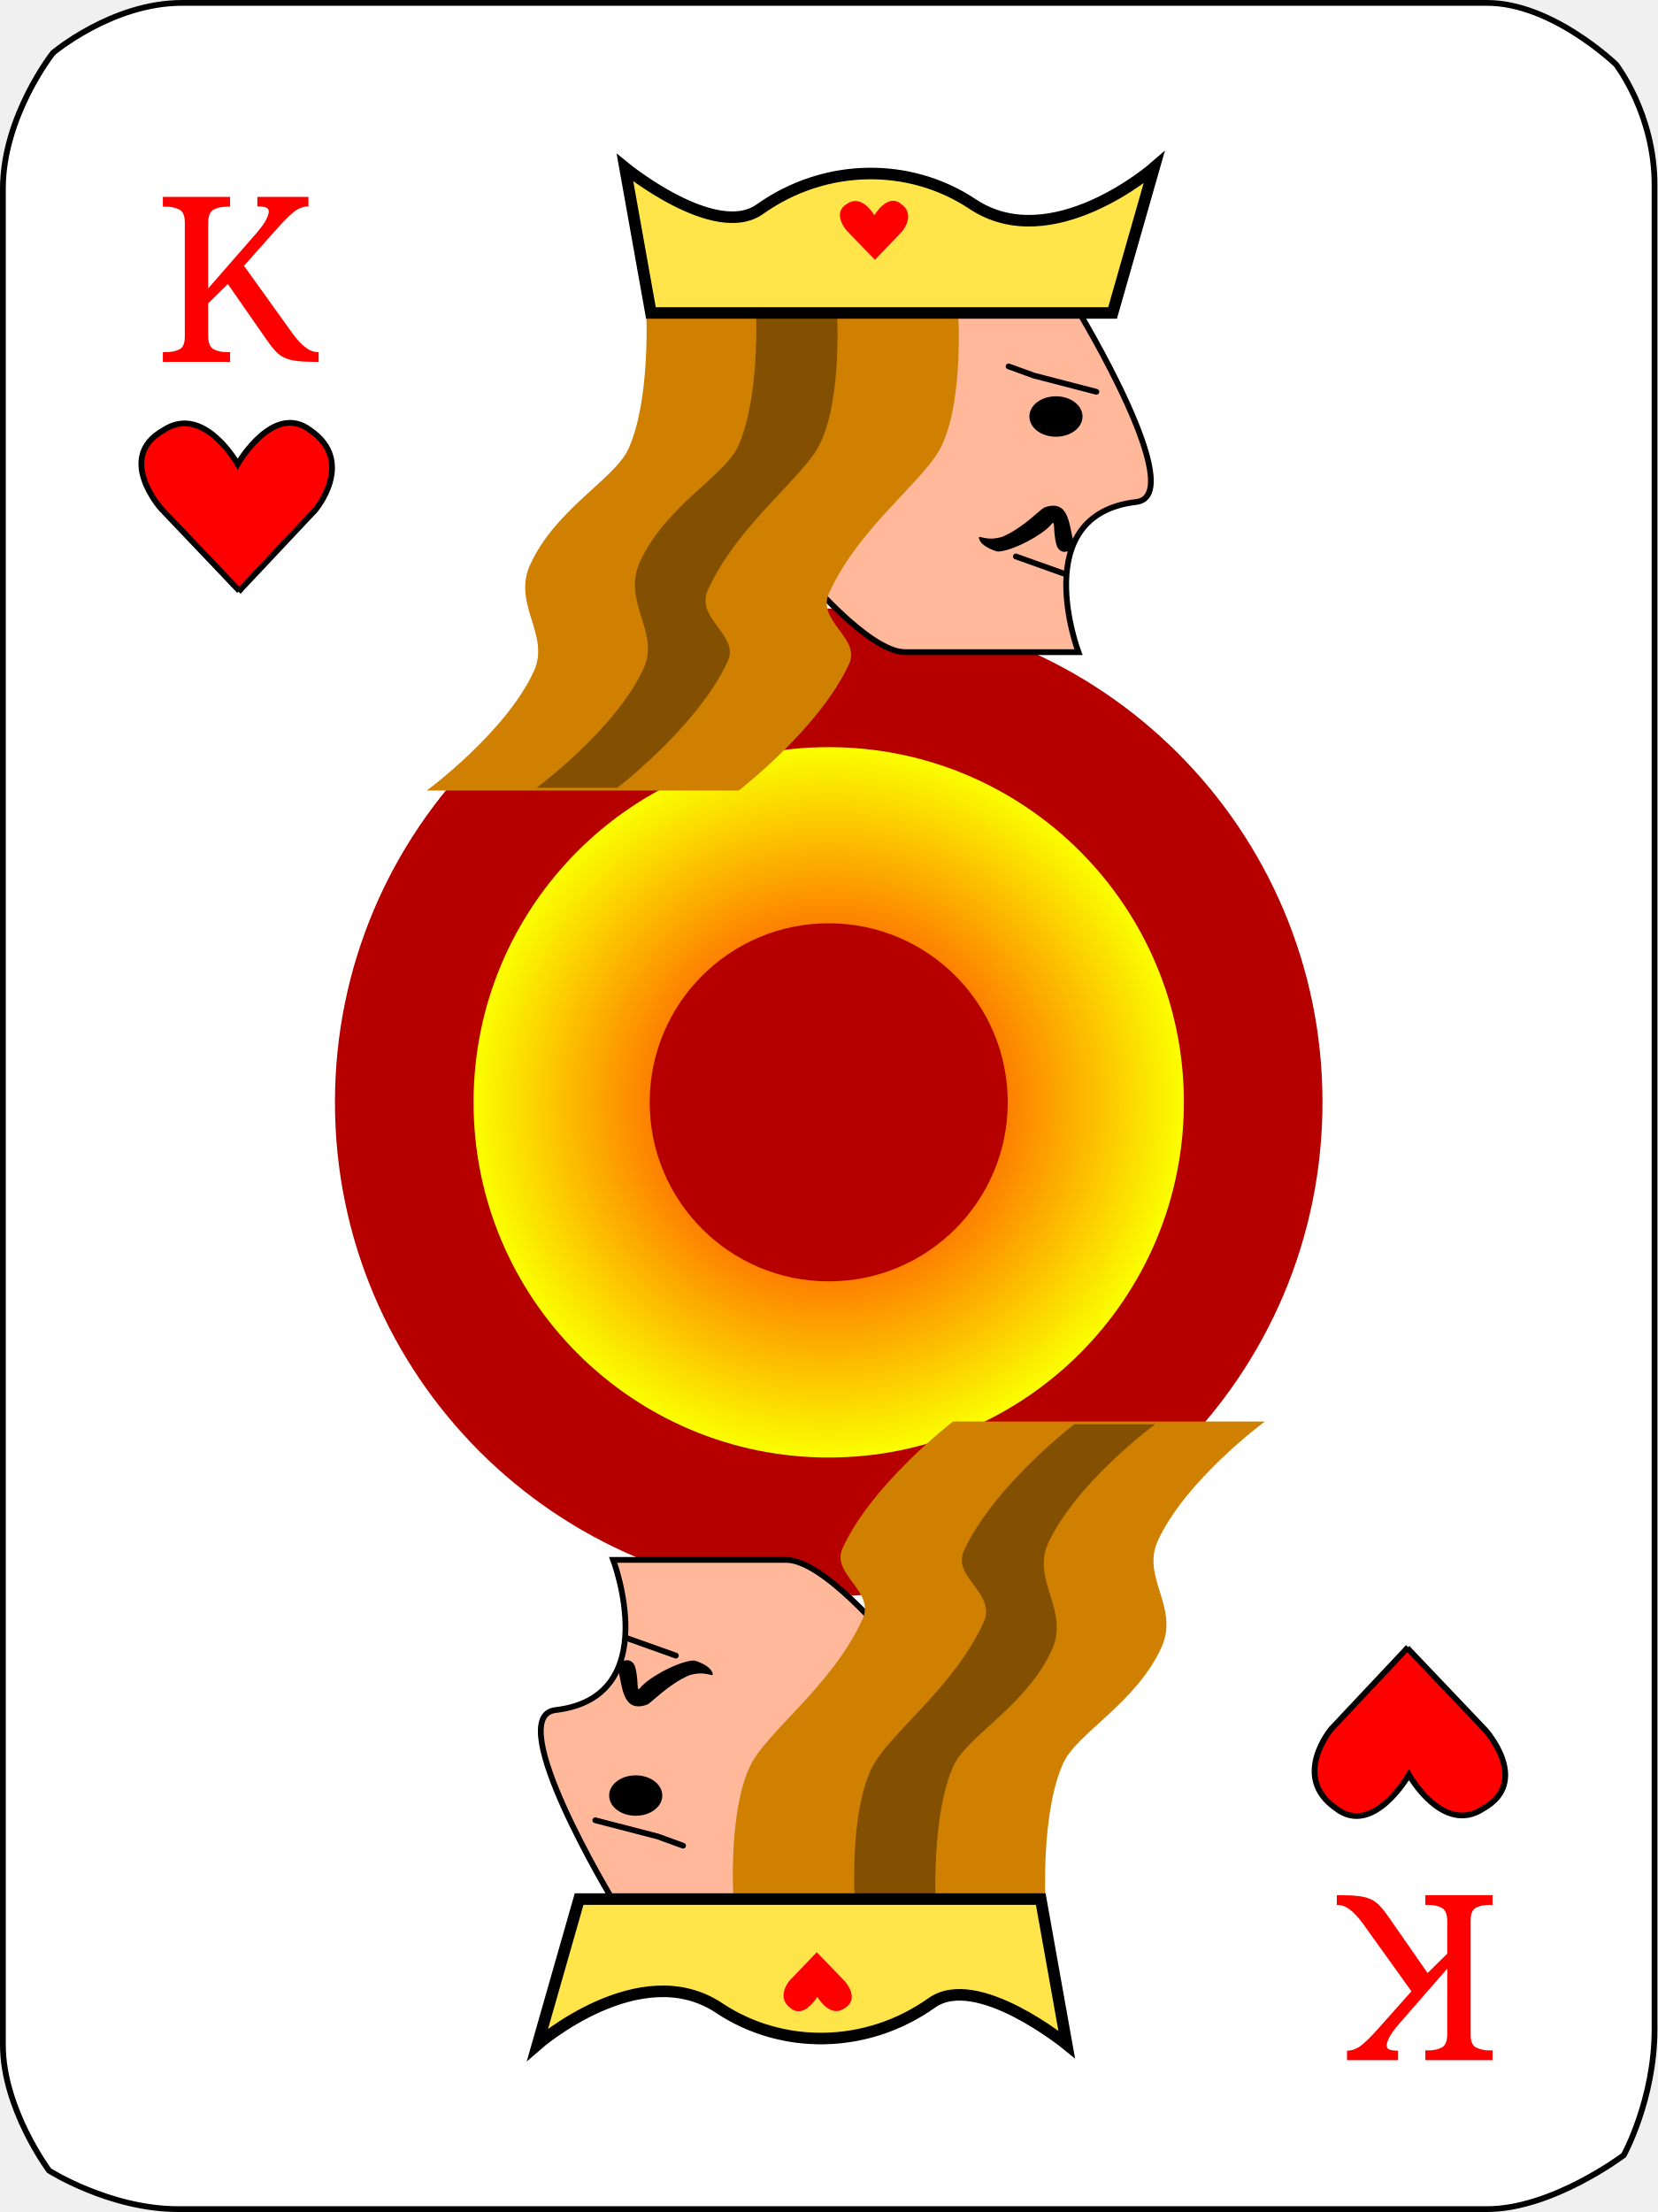
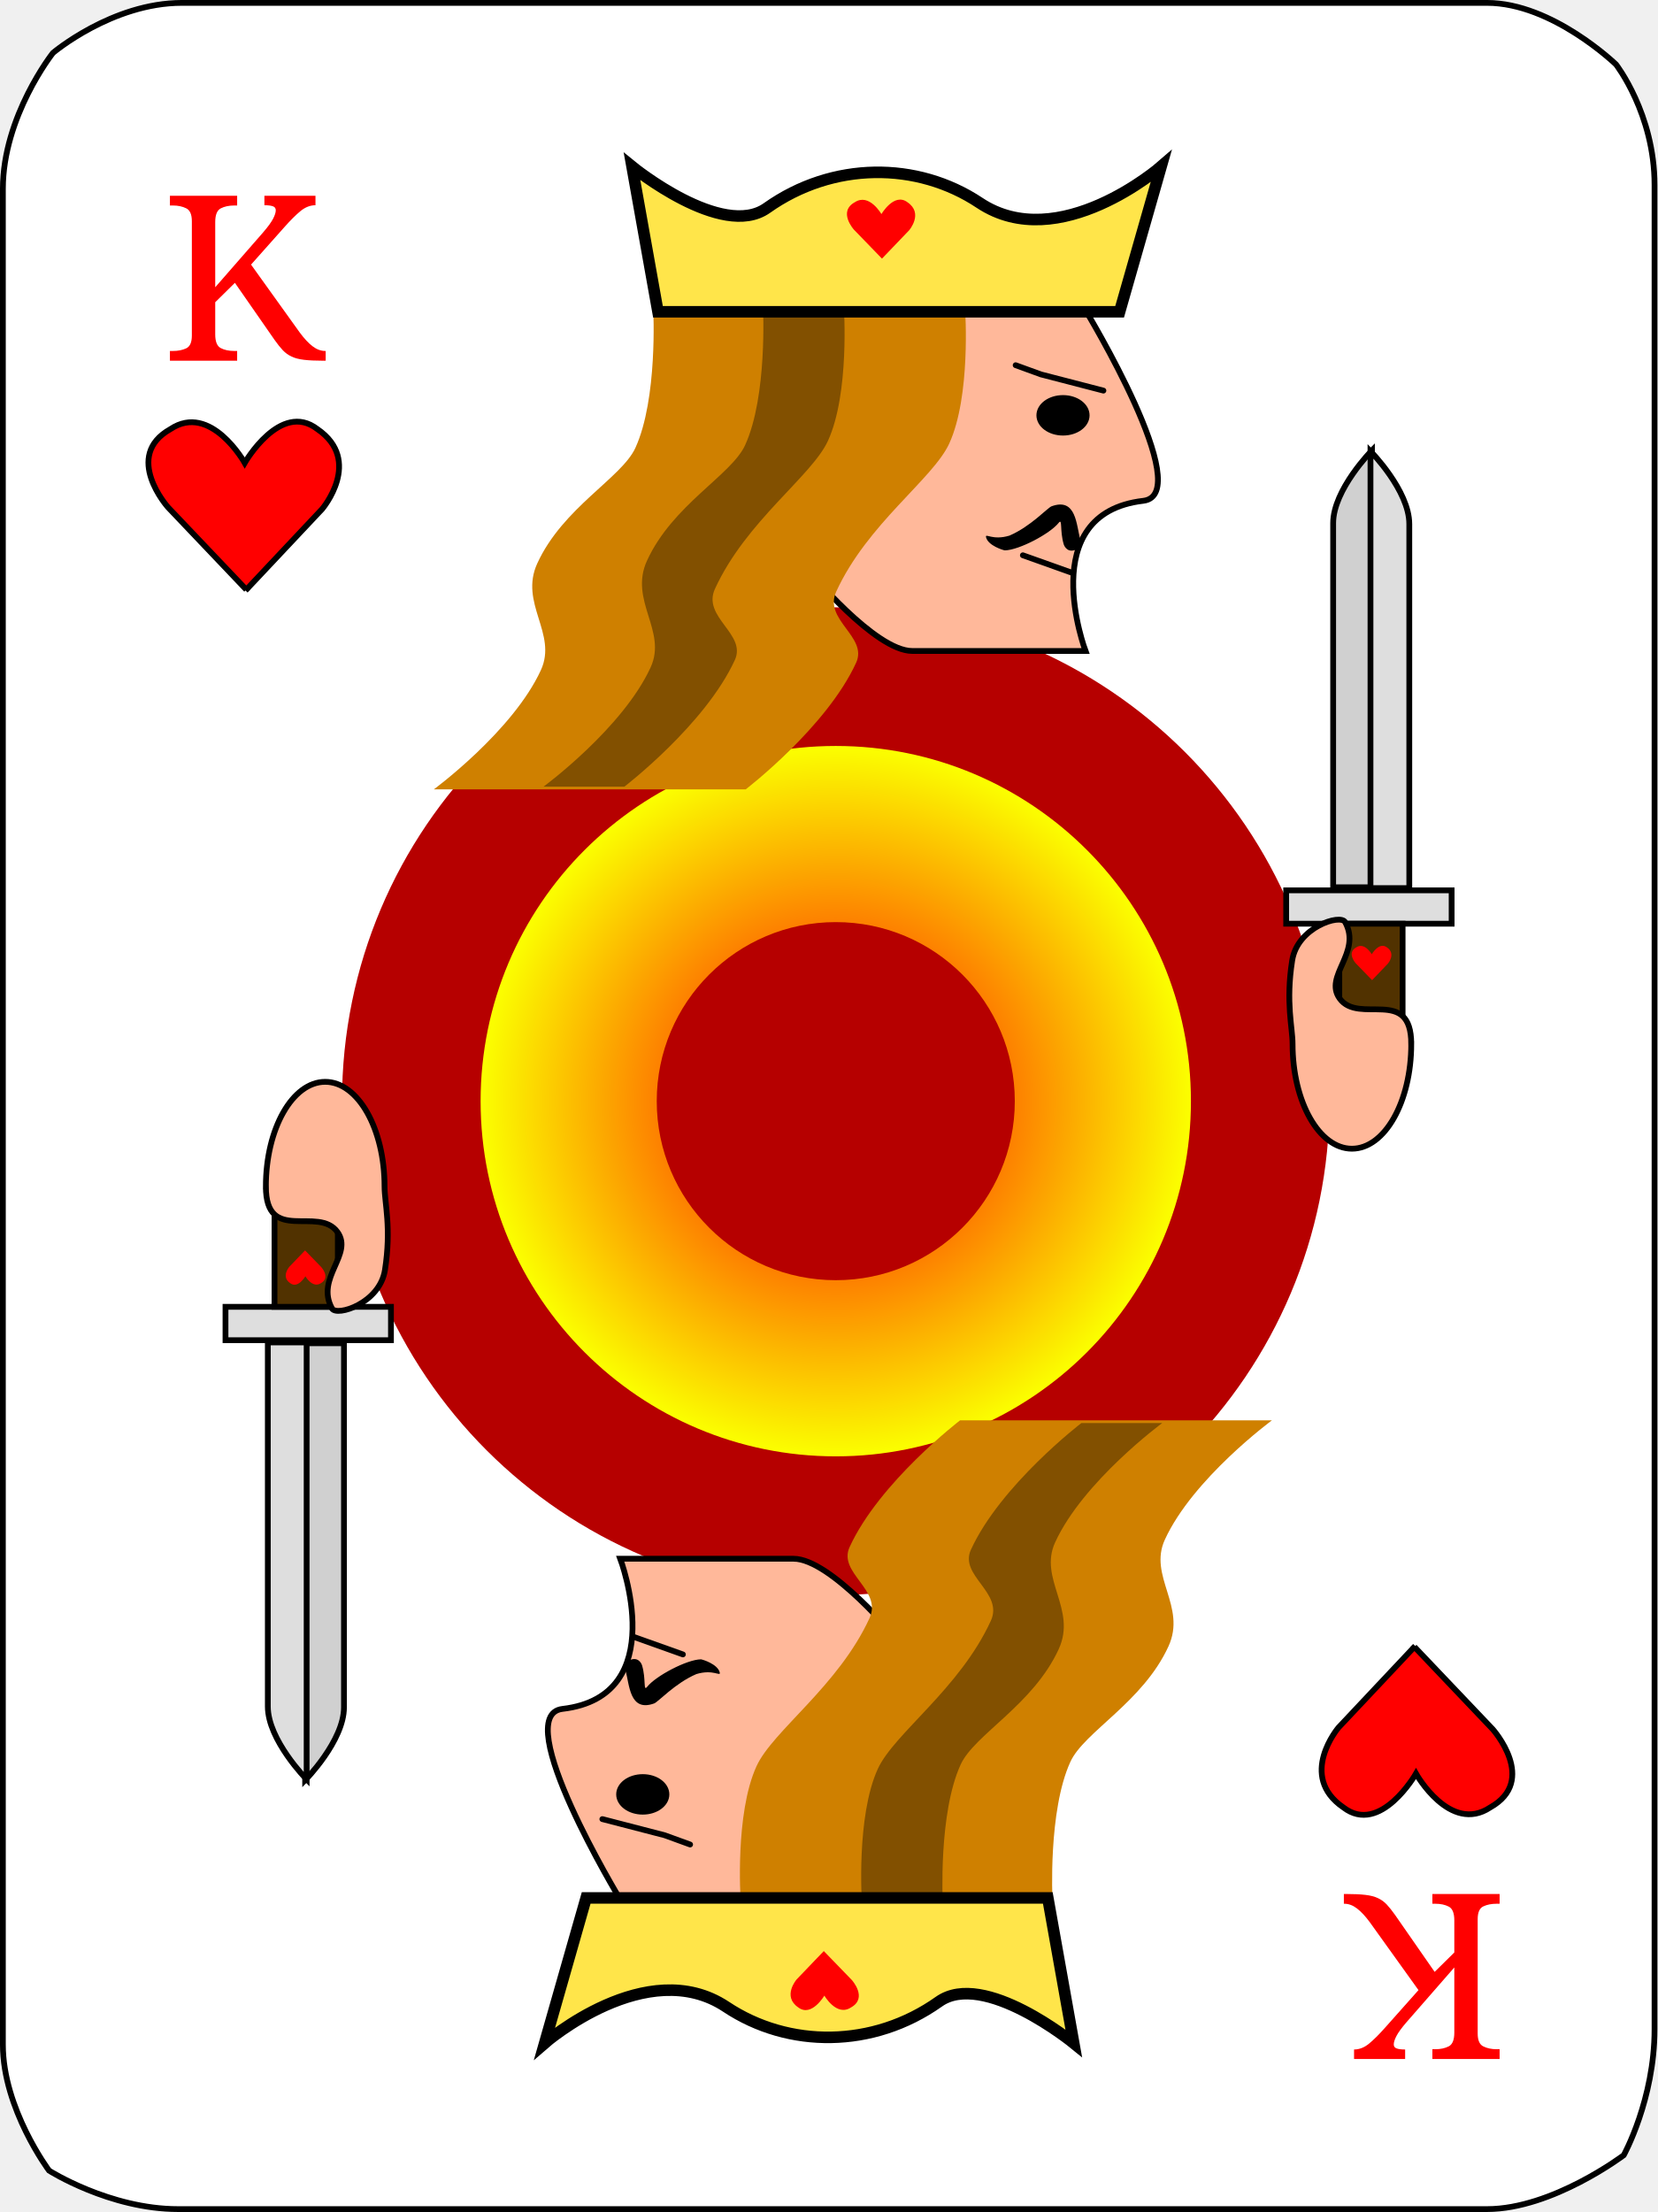
<svg xmlns="http://www.w3.org/2000/svg" version="1.1" width="143.5" height="191.5" viewBox="0,0,143.5,191.5">
  <defs>
    <radialGradient cx="240" cy="179.682" r="30.75" gradientUnits="userSpaceOnUse" id="color-1">
      <stop offset="0" stop-color="#ff0000" />
      <stop offset="1" stop-color="#fbff00" />
    </radialGradient>
  </defs>
-   <g transform="translate(-168.25,-84.25)">
+   <g transform="translate(-167.6395,-84.35176)">
    <g data-paper-data="{&quot;isPaintingLayer&quot;:true}" fill-rule="nonzero" stroke-linejoin="miter" stroke-miterlimit="10" stroke-dasharray="" stroke-dashoffset="0" style="mix-blend-mode: normal">
-       <path d="M172.5,272.167c0,0 -4,-5.345 -4,-10.9c0,-16.664 0,-97.964 0,-160.667c0,-6.283 4.333,-11.767 4.333,-11.767c0,0 5.118,-4.333 11.167,-4.333c44.1,0 96.024,0 113,0c5.659,0 11.167,5.333 11.167,5.333c0,0 3.333,4.28 3.333,10.433c0,62.312 0,141.441 0,159.667c0,6.075 -2.667,10.9 -2.667,10.9c0,0 -6.175,4.667 -11.833,4.667c-16.976,0 -69.104,0 -113.333,0c-5.919,0 -11.167,-3.333 -11.167,-3.333z" fill="#ffffff" stroke="#000000" stroke-width="0.5" stroke-linecap="butt" />
+       <path d="M171.889,272.268c0,0 -4,-5.345 -4,-10.9c0,-16.664 0,-97.964 0,-160.667c0,-6.283 4.333,-11.767 4.333,-11.767c0,0 5.118,-4.333 11.167,-4.333c44.1,0 96.024,0 113,0c5.659,0 11.167,5.333 11.167,5.333c0,0 3.333,4.28 3.333,10.433c0,62.312 0,141.441 0,159.667c0,6.075 -2.667,10.9 -2.667,10.9c0,0 -6.175,4.667 -11.833,4.667c-16.976,0 -69.104,0 -113.333,0c-5.919,0 -11.167,-3.333 -11.167,-3.333z" fill="#ffffff" stroke="#000000" stroke-width="0.5" stroke-linecap="butt" />
      <text transform="translate(181.5938,115.5799) scale(0.5,0.5)" font-size="40" xml:space="preserve" fill="#ff0000" fill-rule="nonzero" stroke="none" stroke-width="1" stroke-linecap="butt" stroke-linejoin="miter" stroke-miterlimit="10" stroke-dasharray="" stroke-dashoffset="0" font-family="Serif" font-weight="normal" text-anchor="start" style="mix-blend-mode: normal">
        <tspan x="0" dy="0">K</tspan>
      </text>
      <text transform="translate(298.2325,248.3216) rotate(-180) scale(0.5,0.5)" font-size="40" xml:space="preserve" data-paper-data="{&quot;origRot&quot;:-45}" fill="#ff0000" fill-rule="nonzero" stroke="none" stroke-width="1" stroke-linecap="butt" stroke-linejoin="miter" stroke-miterlimit="10" stroke-dasharray="" stroke-dashoffset="0" font-family="Serif" font-weight="normal" text-anchor="start" style="mix-blend-mode: normal">
        <tspan x="0" dy="0">K</tspan>
      </text>
      <path d="M182.188,128.274c0,0 -3.963,-4.434 0.213,-6.776c3.483,-2.322 6.427,2.928 6.427,2.928c0,0 3.086,-5.387 6.287,-2.928c3.977,2.728 0.423,6.915 0.423,6.915l-6.64,7.059l0.07,-0.07z" data-paper-data="{&quot;origRot&quot;:0}" fill="#ff0000" stroke="#000000" stroke-width="0.5" stroke-linecap="butt" />
      <g stroke="none" stroke-width="0" stroke-linecap="butt">
        <path d="M197.25,179.682c0,-23.61 19.14,-42.75 42.75,-42.75c23.61,0 42.75,19.14 42.75,42.75c0,23.61 -19.14,42.75 -42.75,42.75c-23.61,0 -42.75,-19.14 -42.75,-42.75z" fill="#b60000" />
        <path d="M209.25,179.682c0,-16.983 13.767,-30.75 30.75,-30.75c16.983,0 30.75,13.767 30.75,30.75c0,16.983 -13.767,30.75 -30.75,30.75c-16.983,0 -30.75,-13.767 -30.75,-30.75z" fill="url(#color-1)" />
        <path d="M224.5,179.682c0,-8.56 6.94,-15.5 15.5,-15.5c8.56,0 15.5,6.94 15.5,15.5c0,8.56 -6.94,15.5 -15.5,15.5c-8.56,0 -15.5,-6.94 -15.5,-15.5z" fill="#b60000" />
      </g>
      <path d="M296.875,234.051c0,0 3.963,4.434 -0.213,6.776c-3.483,2.322 -6.427,-2.928 -6.427,-2.928c0,0 -3.086,5.387 -6.287,2.928c-3.977,-2.728 -0.423,-6.915 -0.423,-6.915l6.64,-7.059l-0.07,0.07z" data-paper-data="{&quot;origRot&quot;:0}" fill="#ff0000" stroke="#000000" stroke-width="0.5" stroke-linecap="butt" />
      <g>
        <path d="M245.34,226.297l-0.5,22.5h-23.5c0,0 -9.659,-15.957 -5,-16.5c9.5,-1.107 5,-13 5,-13c0,0 10.705,0 15,0c3.233,0 9,7 9,7z" fill="#ffb89a" stroke="#000000" stroke-width="0.5" stroke-linecap="butt" />
        <path d="M277.763,207.315c0,0 -6.851,5.043 -9.273,10.333c-1.448,3.163 1.9,5.772 0.317,9.229c-2.22,4.849 -7.303,7.399 -8.495,10.002c-1.943,4.243 -1.549,11.935 -1.549,11.935h-27c0,0 -0.51,-7.438 1.375,-11.557c1.405,-3.069 7.095,-6.943 9.788,-12.826c1.121,-2.448 -2.758,-3.897 -1.728,-6.147c2.567,-5.607 9.565,-10.97 9.565,-10.97z" fill="#cf8000" stroke="none" stroke-width="0" stroke-linecap="butt" />
        <path d="M268.263,207.551c0,0 -6.851,5.043 -9.273,10.333c-1.448,3.163 1.9,5.772 0.317,9.229c-2.22,4.849 -7.303,7.399 -8.495,10.002c-1.943,4.243 -1.549,11.935 -1.549,11.935h-7c0,0 -0.51,-7.438 1.375,-11.557c1.405,-3.069 7.095,-6.943 9.788,-12.826c1.121,-2.448 -2.758,-3.897 -1.728,-6.147c2.567,-5.607 9.565,-10.97 9.565,-10.97z" fill="#825000" stroke="none" stroke-width="0" stroke-linecap="butt" />
        <path d="M221.24,239.697c0,-0.828 0.918,-1.5 2.05,-1.5c1.132,0 2.05,0.672 2.05,1.5c0,0.828 -0.918,1.5 -2.05,1.5c-1.132,0 -2.05,-0.672 -2.05,-1.5z" fill="#000000" stroke="#000000" stroke-width="0.5" stroke-linecap="butt" />
        <path d="M219.79,241.837l5.4,1.4l2.2,0.8" fill="none" stroke="#000000" stroke-width="0.5" stroke-linecap="round" />
-         <path d="M226.765,227.581l-4.304,-1.534" fill="none" stroke="#000000" stroke-width="0.5" stroke-linecap="round" />
+         <path d="M222.461,226.047l4.304,1.534" fill="none" stroke="#000000" stroke-width="0.5" stroke-linecap="round" />
        <path d="M229.953,229.144c0.092,0.392 -0.545,-0.311 -2.024,0.138c-1.849,0.794 -3.302,2.414 -3.651,2.541c-2.159,0.782 -2.129,-1.653 -2.488,-2.872c0,0 -0.212,-0.719 0.508,-0.931c0.719,-0.212 0.931,0.508 0.931,0.508c0.359,1.221 0.083,2.308 0.445,1.852c0.734,-0.927 3.408,-2.35 4.65,-2.376c0.137,0.015 1.458,0.411 1.63,1.141z" fill="#000000" stroke="none" stroke-width="0.5" stroke-linecap="butt" />
        <path d="M258.358,248.661l2.245,12.575c0,0 -7.788,-6.352 -11.676,-3.593c-5.695,4.042 -13.019,4.042 -18.413,0.449c-6.859,-4.569 -15.718,3.144 -15.718,3.144l3.593,-12.575z" fill="#ffe54a" stroke="#000000" stroke-width="1" stroke-linecap="butt" />
        <path d="M241.388,255.766c0,0 1.418,1.558 -0.076,2.38c-1.247,0.816 -2.3,-1.029 -2.3,-1.029c0,0 -1.105,1.892 -2.25,1.029c-1.423,-0.958 -0.151,-2.429 -0.151,-2.429l2.377,-2.48l-0.025,0.025z" data-paper-data="{&quot;origRot&quot;:0}" fill="#ff0000" stroke="none" stroke-width="0" stroke-linecap="butt" />
      </g>
      <g>
        <path d="M237.623,133.708l0.5,-22.5h23.5c0,0 9.659,15.957 5,16.5c-9.5,1.107 -5,13 -5,13c0,0 -10.705,0 -15,0c-3.233,0 -9,-7 -9,-7z" fill="#ffb89a" stroke="#000000" stroke-width="0.5" stroke-linecap="butt" />
        <path d="M205.2,152.69c0,0 6.851,-5.043 9.273,-10.333c1.448,-3.163 -1.9,-5.772 -0.317,-9.229c2.22,-4.849 7.303,-7.399 8.495,-10.002c1.943,-4.243 1.549,-11.935 1.549,-11.935h27c0,0 0.51,7.438 -1.375,11.557c-1.405,3.069 -7.095,6.943 -9.788,12.826c-1.121,2.448 2.758,3.897 1.728,6.147c-2.567,5.607 -9.565,10.97 -9.565,10.97z" fill="#cf8000" stroke="none" stroke-width="0" stroke-linecap="butt" />
        <path d="M214.7,152.453c0,0 6.851,-5.043 9.273,-10.333c1.448,-3.163 -1.9,-5.772 -0.317,-9.229c2.22,-4.849 7.303,-7.399 8.495,-10.002c1.943,-4.243 1.549,-11.935 1.549,-11.935h7c0,0 0.51,7.438 -1.375,11.557c-1.405,3.069 -7.095,6.943 -9.788,12.826c-1.121,2.448 2.758,3.897 1.728,6.147c-2.567,5.607 -9.565,10.97 -9.565,10.97z" fill="#825000" stroke="none" stroke-width="0" stroke-linecap="butt" />
        <path d="M261.723,120.308c0,0.828 -0.918,1.5 -2.05,1.5c-1.132,0 -2.05,-0.672 -2.05,-1.5c0,-0.828 0.918,-1.5 2.05,-1.5c1.132,0 2.05,0.672 2.05,1.5z" fill="#000000" stroke="#000000" stroke-width="0.5" stroke-linecap="butt" />
        <path d="M263.173,118.168l-5.4,-1.4l-2.2,-0.8" fill="none" stroke="#000000" stroke-width="0.5" stroke-linecap="round" />
        <path d="M260.503,133.958l-4.304,-1.534" fill="none" stroke="#000000" stroke-width="0.5" stroke-linecap="round" />
        <path d="M253.011,130.86c-0.092,-0.392 0.545,0.311 2.024,-0.138c1.849,-0.794 3.302,-2.414 3.651,-2.541c2.159,-0.782 2.129,1.653 2.488,2.872c0,0 0.212,0.719 -0.508,0.931c-0.719,0.212 -0.931,-0.508 -0.931,-0.508c-0.359,-1.221 -0.083,-2.308 -0.445,-1.852c-0.734,0.927 -3.408,2.35 -4.65,2.376c-0.137,-0.015 -1.458,-0.411 -1.63,-1.141z" fill="#000000" stroke="none" stroke-width="0.5" stroke-linecap="butt" />
        <path d="M224.606,111.343l-2.245,-12.575c0,0 7.788,6.352 11.676,3.593c5.695,-4.042 13.019,-4.042 18.413,-0.449c6.859,4.569 15.718,-3.144 15.718,-3.144l-3.593,12.575z" fill="#ffe54a" stroke="#000000" stroke-width="1" stroke-linecap="butt" />
        <path d="M241.576,104.238c0,0 -1.418,-1.558 0.076,-2.38c1.247,-0.816 2.3,1.029 2.3,1.029c0,0 1.105,-1.892 2.25,-1.029c1.423,0.958 0.151,2.429 0.151,2.429l-2.377,2.48l0.025,-0.025z" data-paper-data="{&quot;origRot&quot;:0}" fill="#ff0000" stroke="none" stroke-width="0" stroke-linecap="butt" />
      </g>
+       <g stroke-linecap="butt">
+         <g>
+           <path d="M283.063,161.168c0,0 0,-25.028 0,-31.521c0,-2.904 3.36,-6.304 3.36,-6.304v37.825z" fill="#d0d0d0" stroke="#000000" stroke-width="0.5" />
+           <path d="M286.295,161.24v-37.825c0,0 3.36,3.4 3.36,6.304c0,6.494 0,31.521 0,31.521z" data-paper-data="{&quot;index&quot;:null}" fill="#dedede" stroke="#000000" stroke-width="0.5" />
+           <path d="M278.996,164.32v-2.889h14.325v2.889z" fill="#dedede" stroke="#000000" stroke-width="0.5" />
+           <path d="M283.594,176.929v-12.608h5.482v12.608z" fill="#513200" stroke="#000000" stroke-width="0.5" />
+           <path d="M285.022,167.75c0,0 -0.825,-0.906 0.044,-1.384c0.725,-0.474 1.338,0.598 1.338,0.598c0,0 0.642,-1.101 1.309,-0.598c0.828,0.557 0.088,1.413 0.088,1.413l-1.382,1.442l0.015,-0.014z" data-paper-data="{&quot;origRot&quot;:0}" fill="#ff0000" stroke="none" stroke-width="0" />
+         </g>
+         <path d="M289.825,174.732c0,5.007 -2.3,9.066 -5.138,9.066c-2.837,0 -5.138,-4.059 -5.138,-9.066c0,-1.421 -0.609,-3.58 -0.033,-7.234c0.454,-2.879 4.181,-4.05 4.585,-3.316c1.457,2.646 -1.874,4.667 -0.476,6.612c1.656,2.304 6.199,-1.07 6.199,3.938z" fill="#ffb89a" stroke="#000000" stroke-width="0.5" />
+         <g>
+           <path d="M197.42,200.64c0,0 0,25.028 0,31.521c0,2.904 -3.36,6.304 -3.36,6.304v-37.825z" fill="#d0d0d0" stroke="#000000" stroke-width="0.5" />
+           <path d="M194.188,200.569v37.825c0,0 -3.36,-3.4 -3.36,-6.304c0,-6.494 0,-31.521 0,-31.521z" data-paper-data="{&quot;index&quot;:null}" fill="#dedede" stroke="#000000" stroke-width="0.5" />
+           <path d="M201.488,197.488v2.889h-14.325v-2.889z" fill="#dedede" stroke="#000000" stroke-width="0.5" />
+           <path d="M196.889,184.88v12.608h-5.482v-12.608z" fill="#513200" stroke="#000000" stroke-width="0.5" />
+           <path d="M195.462,194.059c0,0 0.825,0.906 -0.044,1.384c-0.725,0.474 -1.338,-0.598 -1.338,-0.598c0,0 -0.642,1.101 -1.309,0.598c-0.828,-0.557 -0.088,-1.413 -0.088,-1.413l1.382,-1.442l-0.015,0.014z" data-paper-data="{&quot;origRot&quot;:0}" fill="#ff0000" stroke="none" stroke-width="0" />
+         </g>
+         <path d="M190.658,187.076c0,-5.007 2.3,-9.066 5.138,-9.066c2.837,0 5.138,4.059 5.138,9.066c0,1.421 0.609,3.58 0.033,7.234c-0.454,2.879 -4.181,4.05 -4.585,3.316c-1.457,-2.646 1.874,-4.667 0.476,-6.612c-1.656,-2.304 -6.199,1.07 -6.199,-3.938z" fill="#ffb89a" stroke="#000000" stroke-width="0.5" />
+       </g>
    </g>
  </g>
</svg>
